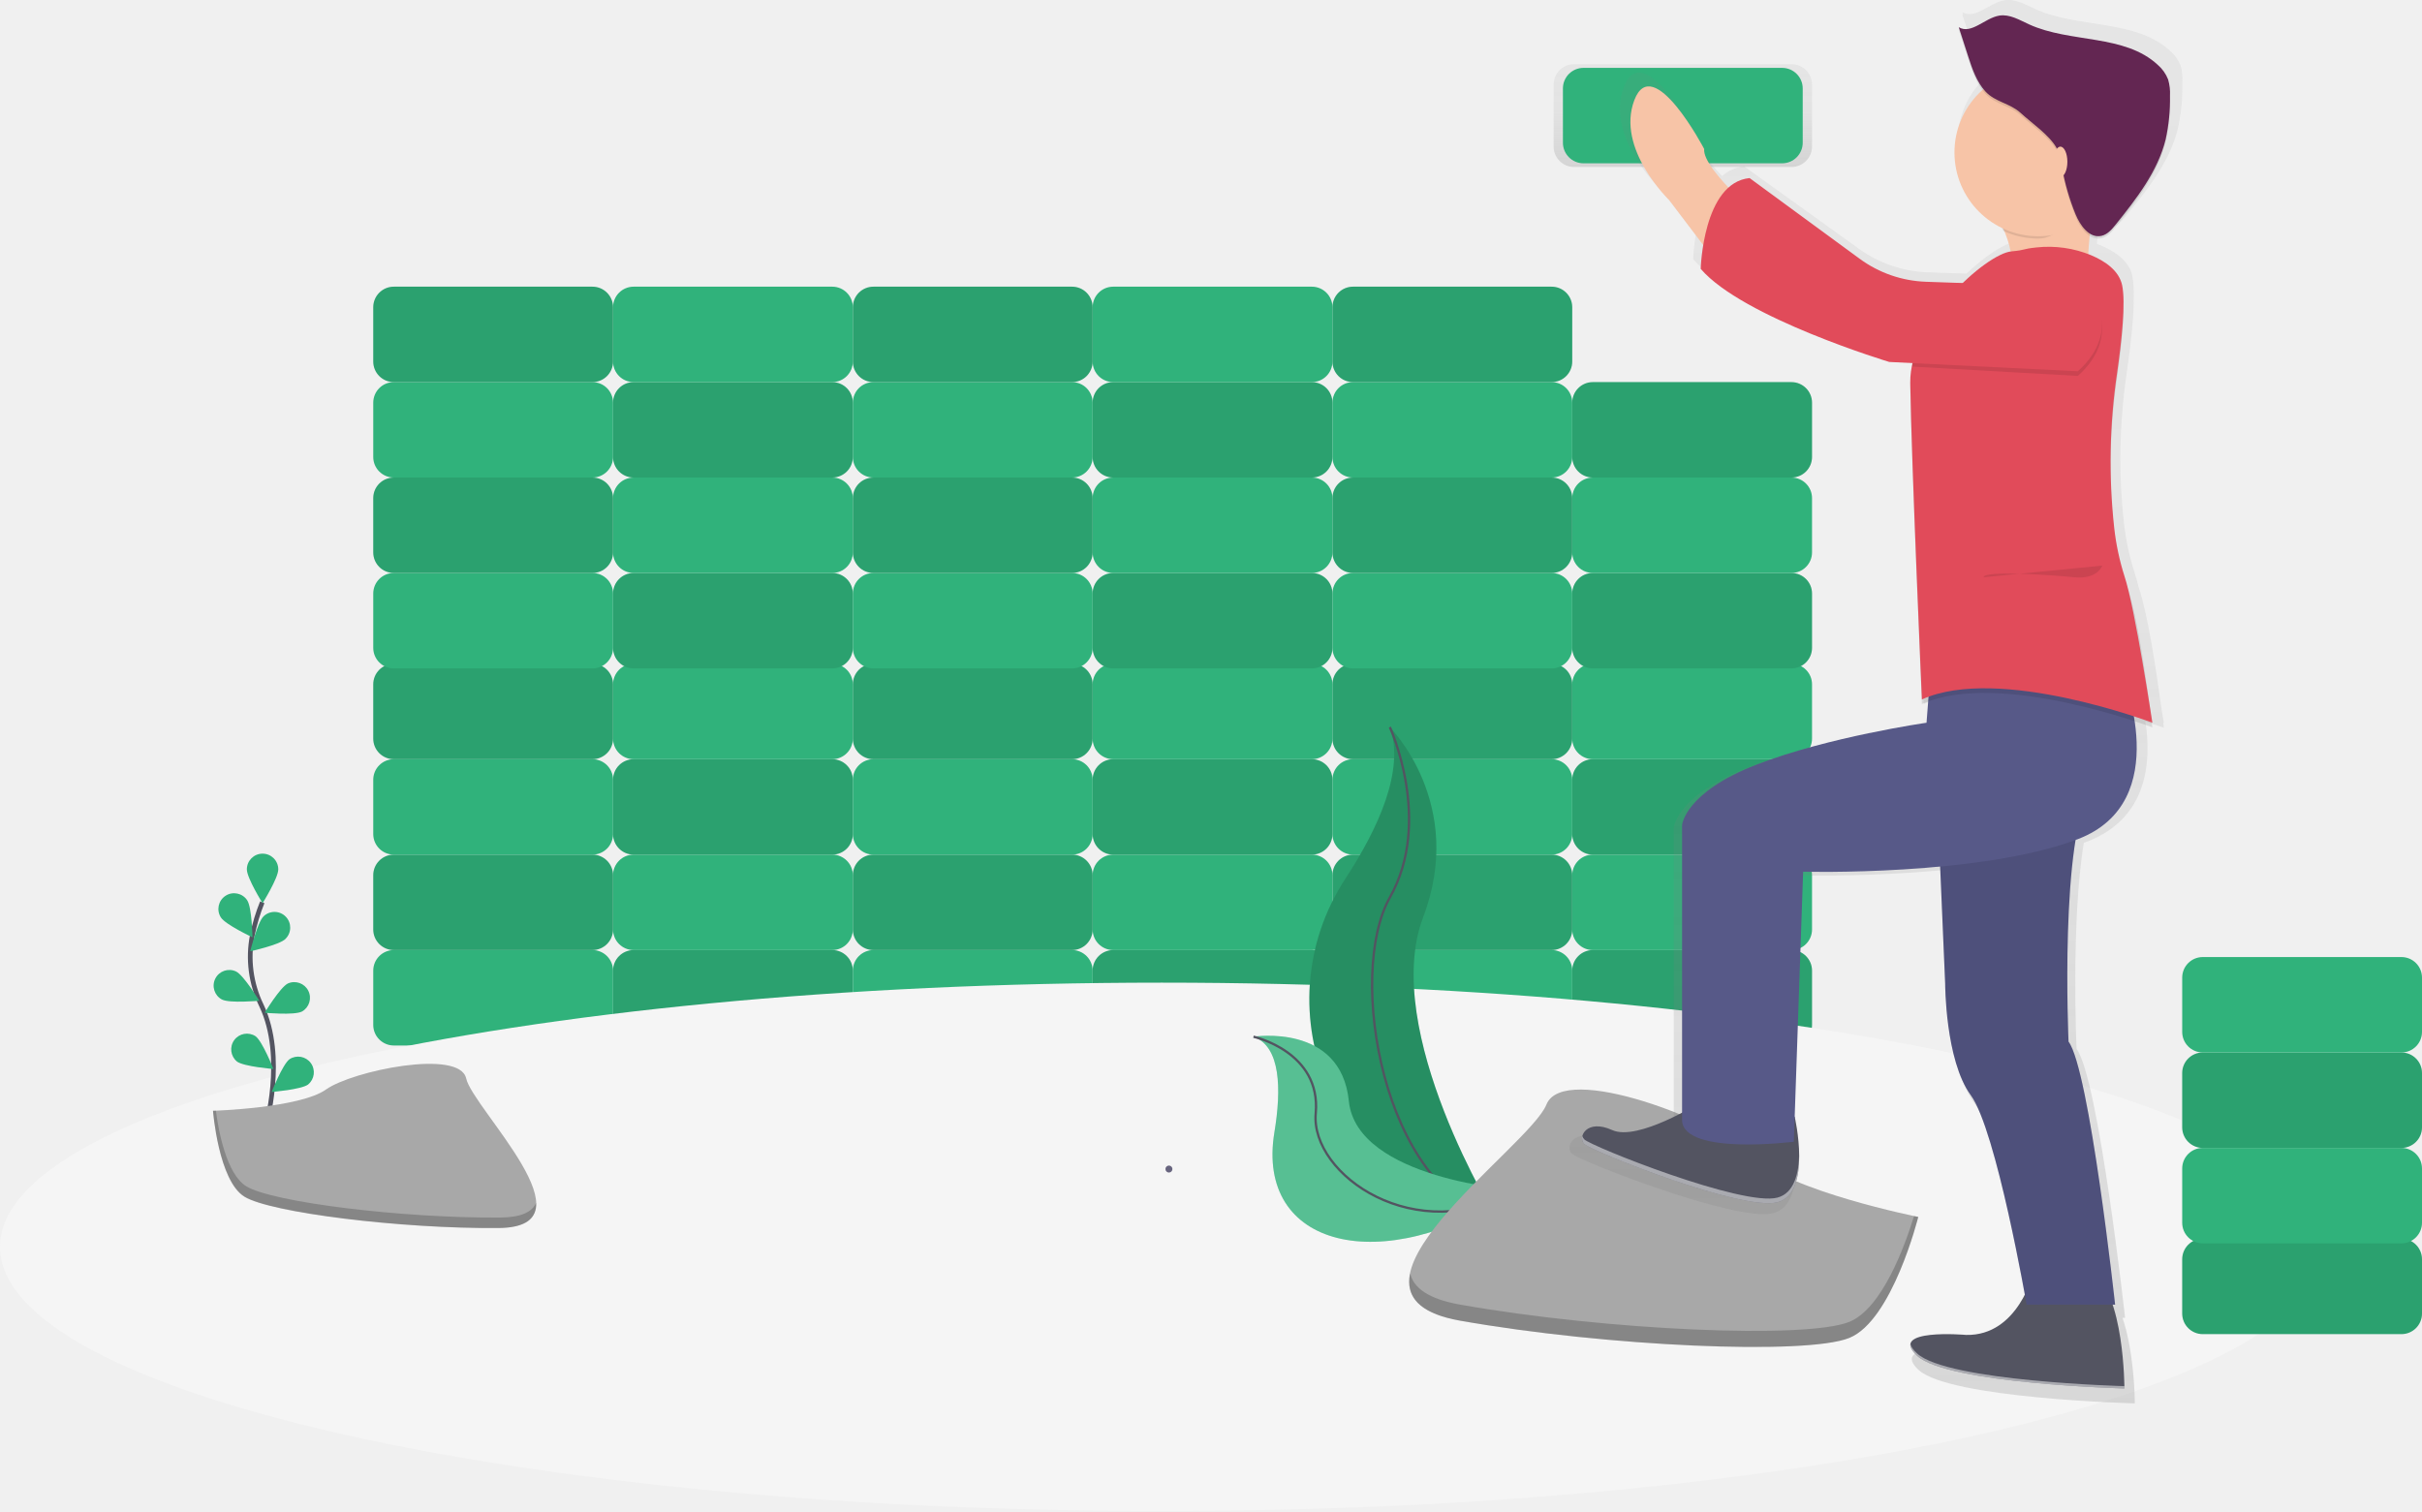
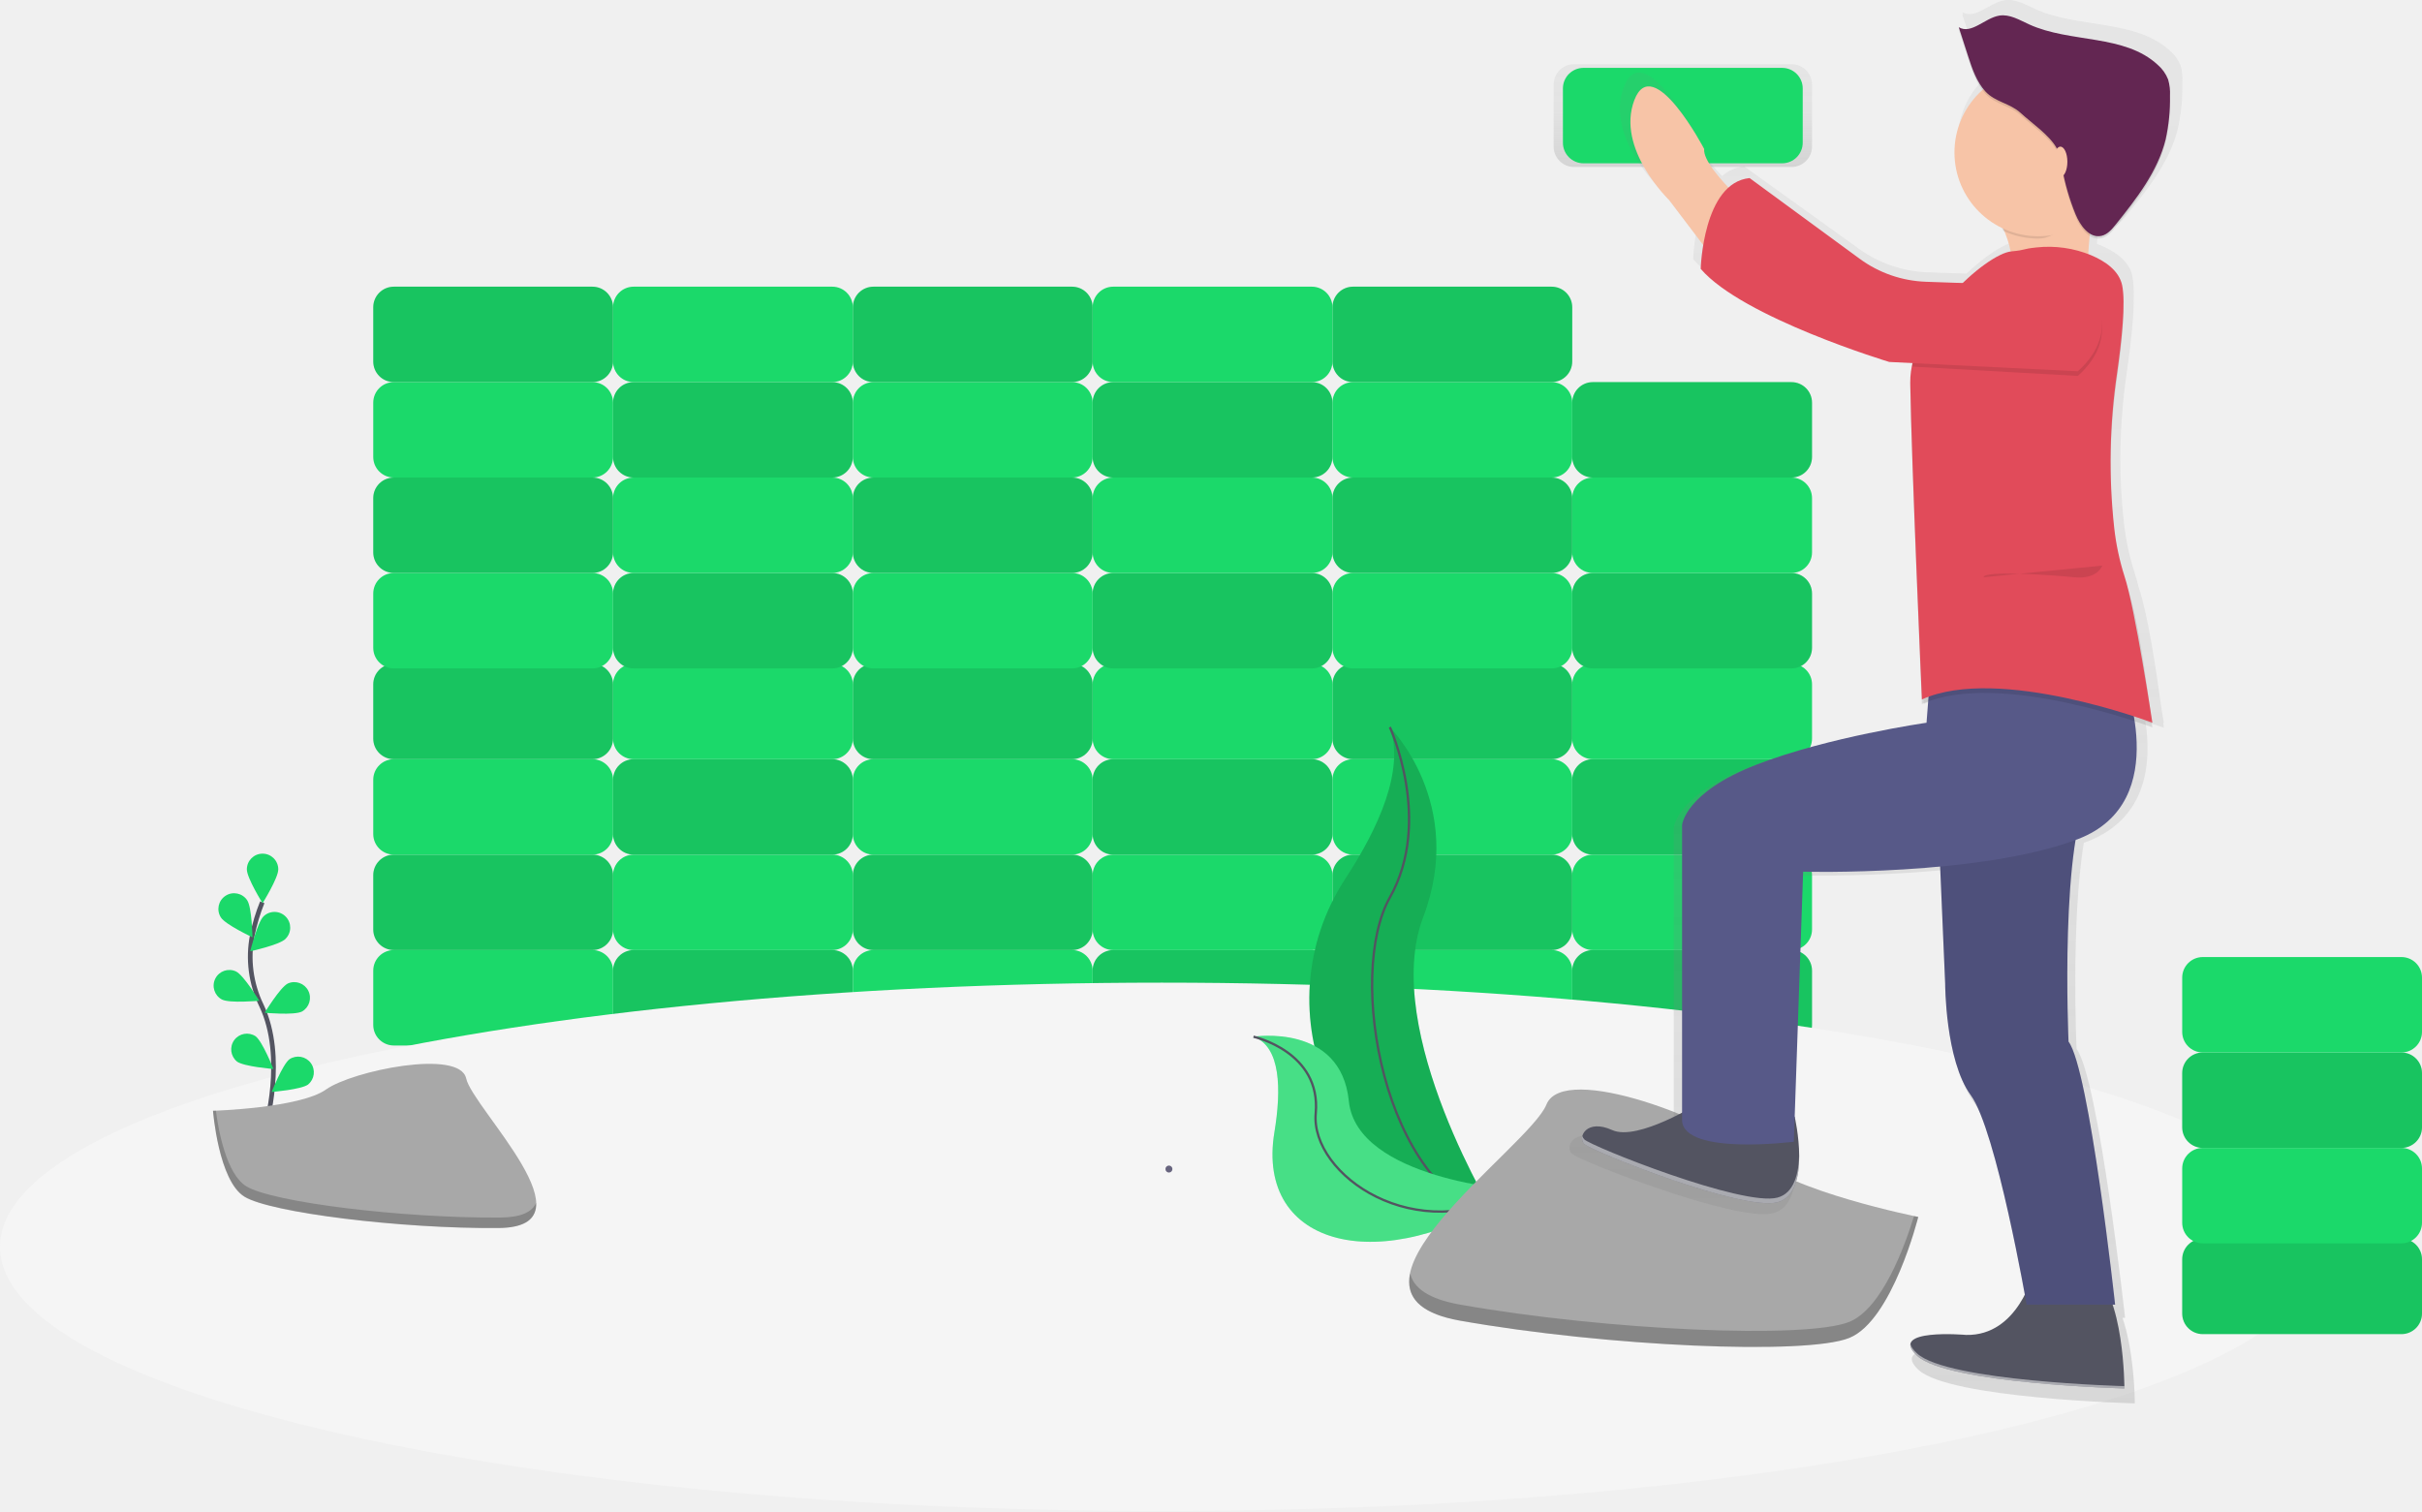
<svg xmlns="http://www.w3.org/2000/svg" xmlns:xlink="http://www.w3.org/1999/xlink" id="55370fff-d7e2-4a7c-8080-55f1e259b78c" data-name="Layer 1" width="1040.32" height="649.16" viewBox="0 0 1040.32 649.16">
  <defs>
    <linearGradient id="e2bf1f7d-47c1-4d5e-a8e7-eb090eb66cd5" x1="722.82" y1="71.75" x2="722.82" y2="27.57" gradientUnits="userSpaceOnUse">
      <stop offset="0" stop-color="gray" stop-opacity="0.25" />
      <stop offset="0.54" stop-color="gray" stop-opacity="0.12" />
      <stop offset="1" stop-color="gray" stop-opacity="0.1" />
    </linearGradient>
    <linearGradient id="a3595478-8223-4729-894e-2a36a16c8458" x1="885.66" y1="728.42" x2="885.66" y2="125.42" xlink:href="#e2bf1f7d-47c1-4d5e-a8e7-eb090eb66cd5" />
  </defs>
-   <rect x="160.32" y="408.16" width="103" height="41" rx="8.84" ry="8.84" fill="#30b27b" />
-   <rect x="263.32" y="408.16" width="103" height="41" rx="8.84" ry="8.84" fill="#30b27b" />
+   <rect x="160.32" y="408.16" width="103" height="41" rx="8.84" ry="8.84" fill="#1bd96a" />
+   <rect x="263.32" y="408.16" width="103" height="41" rx="8.84" ry="8.84" fill="#1bd96a" />
  <rect x="263.32" y="408.16" width="103" height="41" rx="8.84" ry="8.84" opacity="0.1" />
-   <rect x="366.32" y="408.16" width="103" height="41" rx="8.84" ry="8.84" fill="#30b27b" />
-   <rect x="469.32" y="408.16" width="103" height="41" rx="8.84" ry="8.84" fill="#30b27b" />
+   <rect x="366.32" y="408.16" width="103" height="41" rx="8.84" ry="8.84" fill="#1bd96a" />
+   <rect x="469.32" y="408.16" width="103" height="41" rx="8.84" ry="8.84" fill="#1bd96a" />
  <rect x="469.32" y="408.16" width="103" height="41" rx="8.84" ry="8.84" opacity="0.1" />
-   <rect x="572.32" y="408.16" width="103" height="41" rx="8.84" ry="8.84" fill="#30b27b" />
-   <rect x="675.32" y="408.16" width="103" height="41" rx="8.84" ry="8.84" fill="#30b27b" />
+   <rect x="572.32" y="408.16" width="103" height="41" rx="8.84" ry="8.84" fill="#1bd96a" />
+   <rect x="675.32" y="408.16" width="103" height="41" rx="8.84" ry="8.84" fill="#1bd96a" />
  <rect x="675.32" y="408.16" width="103" height="41" rx="8.84" ry="8.84" opacity="0.1" />
-   <rect x="755.16" y="492.58" width="103" height="41" rx="8.84" ry="8.84" transform="translate(1533.48 900.74) rotate(-180)" fill="#30b27b" />
-   <rect x="652.16" y="492.58" width="103" height="41" rx="8.84" ry="8.84" transform="translate(1327.48 900.74) rotate(-180)" fill="#30b27b" />
+   <rect x="755.16" y="492.58" width="103" height="41" rx="8.84" ry="8.84" transform="translate(1533.48 900.74) rotate(-180)" fill="#1bd96a" />
+   <rect x="652.16" y="492.58" width="103" height="41" rx="8.84" ry="8.84" transform="translate(1327.48 900.74) rotate(-180)" fill="#1bd96a" />
  <rect x="652.16" y="492.58" width="103" height="41" rx="8.84" ry="8.84" transform="translate(1327.48 900.74) rotate(-180)" opacity="0.1" />
-   <rect x="549.16" y="492.58" width="103" height="41" rx="8.84" ry="8.84" transform="translate(1121.48 900.74) rotate(-180)" fill="#30b27b" />
-   <rect x="446.16" y="492.58" width="103" height="41" rx="8.84" ry="8.84" transform="translate(915.48 900.74) rotate(-180)" fill="#30b27b" />
+   <rect x="549.16" y="492.58" width="103" height="41" rx="8.84" ry="8.84" transform="translate(1121.48 900.74) rotate(-180)" fill="#1bd96a" />
+   <rect x="446.16" y="492.58" width="103" height="41" rx="8.84" ry="8.84" transform="translate(915.48 900.74) rotate(-180)" fill="#1bd96a" />
  <rect x="446.16" y="492.58" width="103" height="41" rx="8.84" ry="8.84" transform="translate(915.48 900.74) rotate(-180)" opacity="0.1" />
-   <rect x="343.16" y="492.58" width="103" height="41" rx="8.84" ry="8.84" transform="translate(709.48 900.74) rotate(-180)" fill="#30b27b" />
-   <rect x="240.16" y="492.58" width="103" height="41" rx="8.84" ry="8.84" transform="translate(503.48 900.74) rotate(-180)" fill="#30b27b" />
+   <rect x="343.16" y="492.58" width="103" height="41" rx="8.84" ry="8.84" transform="translate(709.48 900.74) rotate(-180)" fill="#1bd96a" />
+   <rect x="240.16" y="492.58" width="103" height="41" rx="8.84" ry="8.84" transform="translate(503.48 900.74) rotate(-180)" fill="#1bd96a" />
  <rect x="240.16" y="492.58" width="103" height="41" rx="8.84" ry="8.84" transform="translate(503.48 900.74) rotate(-180)" opacity="0.1" />
-   <rect x="160.32" y="326.16" width="103" height="41" rx="8.84" ry="8.84" fill="#30b27b" />
-   <rect x="263.32" y="326.16" width="103" height="41" rx="8.84" ry="8.84" fill="#30b27b" />
+   <rect x="160.32" y="326.16" width="103" height="41" rx="8.84" ry="8.84" fill="#1bd96a" />
+   <rect x="263.32" y="326.16" width="103" height="41" rx="8.84" ry="8.84" fill="#1bd96a" />
  <rect x="263.32" y="326.16" width="103" height="41" rx="8.84" ry="8.84" opacity="0.1" />
-   <rect x="366.32" y="326.16" width="103" height="41" rx="8.84" ry="8.84" fill="#30b27b" />
-   <rect x="469.32" y="326.16" width="103" height="41" rx="8.84" ry="8.84" fill="#30b27b" />
+   <rect x="366.32" y="326.16" width="103" height="41" rx="8.84" ry="8.84" fill="#1bd96a" />
+   <rect x="469.32" y="326.16" width="103" height="41" rx="8.84" ry="8.84" fill="#1bd96a" />
  <rect x="469.32" y="326.16" width="103" height="41" rx="8.84" ry="8.84" opacity="0.1" />
-   <rect x="572.32" y="326.16" width="103" height="41" rx="8.84" ry="8.84" fill="#30b27b" />
-   <rect x="675.32" y="326.16" width="103" height="41" rx="8.84" ry="8.84" fill="#30b27b" />
+   <rect x="572.32" y="326.16" width="103" height="41" rx="8.84" ry="8.84" fill="#1bd96a" />
+   <rect x="675.32" y="326.16" width="103" height="41" rx="8.84" ry="8.84" fill="#1bd96a" />
  <rect x="675.32" y="326.16" width="103" height="41" rx="8.84" ry="8.84" opacity="0.1" />
-   <rect x="755.16" y="410.58" width="103" height="41" rx="8.84" ry="8.84" transform="translate(1533.48 736.74) rotate(-180)" fill="#30b27b" />
-   <rect x="652.16" y="410.58" width="103" height="41" rx="8.84" ry="8.84" transform="translate(1327.48 736.74) rotate(-180)" fill="#30b27b" />
+   <rect x="755.16" y="410.58" width="103" height="41" rx="8.84" ry="8.84" transform="translate(1533.48 736.74) rotate(-180)" fill="#1bd96a" />
+   <rect x="652.16" y="410.58" width="103" height="41" rx="8.84" ry="8.84" transform="translate(1327.48 736.74) rotate(-180)" fill="#1bd96a" />
  <rect x="652.16" y="410.58" width="103" height="41" rx="8.84" ry="8.84" transform="translate(1327.48 736.74) rotate(-180)" opacity="0.1" />
-   <rect x="549.16" y="410.58" width="103" height="41" rx="8.84" ry="8.84" transform="translate(1121.48 736.74) rotate(-180)" fill="#30b27b" />
-   <rect x="446.16" y="410.58" width="103" height="41" rx="8.84" ry="8.84" transform="translate(915.48 736.74) rotate(-180)" fill="#30b27b" />
+   <rect x="549.16" y="410.58" width="103" height="41" rx="8.84" ry="8.84" transform="translate(1121.48 736.74) rotate(-180)" fill="#1bd96a" />
+   <rect x="446.16" y="410.58" width="103" height="41" rx="8.84" ry="8.84" transform="translate(915.48 736.74) rotate(-180)" fill="#1bd96a" />
  <rect x="446.16" y="410.58" width="103" height="41" rx="8.84" ry="8.84" transform="translate(915.48 736.74) rotate(-180)" opacity="0.1" />
-   <rect x="343.16" y="410.58" width="103" height="41" rx="8.84" ry="8.84" transform="translate(709.48 736.74) rotate(-180)" fill="#30b27b" />
-   <rect x="240.16" y="410.58" width="103" height="41" rx="8.84" ry="8.84" transform="translate(503.48 736.74) rotate(-180)" fill="#30b27b" />
+   <rect x="343.16" y="410.58" width="103" height="41" rx="8.84" ry="8.84" transform="translate(709.48 736.74) rotate(-180)" fill="#1bd96a" />
+   <rect x="240.16" y="410.58" width="103" height="41" rx="8.84" ry="8.84" transform="translate(503.48 736.74) rotate(-180)" fill="#1bd96a" />
  <rect x="240.16" y="410.58" width="103" height="41" rx="8.84" ry="8.84" transform="translate(503.48 736.74) rotate(-180)" opacity="0.1" />
-   <rect x="160.32" y="246.16" width="103" height="41" rx="8.84" ry="8.84" fill="#30b27b" />
-   <rect x="263.32" y="246.16" width="103" height="41" rx="8.84" ry="8.84" fill="#30b27b" />
+   <rect x="160.32" y="246.16" width="103" height="41" rx="8.84" ry="8.84" fill="#1bd96a" />
+   <rect x="263.32" y="246.16" width="103" height="41" rx="8.84" ry="8.84" fill="#1bd96a" />
  <rect x="263.32" y="246.16" width="103" height="41" rx="8.84" ry="8.84" opacity="0.1" />
-   <rect x="366.32" y="246.16" width="103" height="41" rx="8.84" ry="8.84" fill="#30b27b" />
-   <rect x="469.32" y="246.16" width="103" height="41" rx="8.84" ry="8.84" fill="#30b27b" />
+   <rect x="366.32" y="246.16" width="103" height="41" rx="8.84" ry="8.84" fill="#1bd96a" />
+   <rect x="469.32" y="246.16" width="103" height="41" rx="8.84" ry="8.84" fill="#1bd96a" />
  <rect x="469.32" y="246.16" width="103" height="41" rx="8.84" ry="8.84" opacity="0.1" />
-   <rect x="572.32" y="246.16" width="103" height="41" rx="8.84" ry="8.84" fill="#30b27b" />
-   <rect x="675.32" y="246.16" width="103" height="41" rx="8.84" ry="8.84" fill="#30b27b" />
+   <rect x="572.32" y="246.16" width="103" height="41" rx="8.84" ry="8.84" fill="#1bd96a" />
+   <rect x="675.32" y="246.16" width="103" height="41" rx="8.84" ry="8.84" fill="#1bd96a" />
  <rect x="675.32" y="246.16" width="103" height="41" rx="8.84" ry="8.84" opacity="0.1" />
-   <rect x="755.16" y="330.58" width="103" height="41" rx="8.84" ry="8.84" transform="translate(1533.48 576.74) rotate(-180)" fill="#30b27b" />
-   <rect x="652.16" y="330.58" width="103" height="41" rx="8.84" ry="8.84" transform="translate(1327.48 576.74) rotate(-180)" fill="#30b27b" />
+   <rect x="755.16" y="330.58" width="103" height="41" rx="8.84" ry="8.84" transform="translate(1533.48 576.74) rotate(-180)" fill="#1bd96a" />
+   <rect x="652.16" y="330.58" width="103" height="41" rx="8.84" ry="8.84" transform="translate(1327.48 576.74) rotate(-180)" fill="#1bd96a" />
  <rect x="652.16" y="330.58" width="103" height="41" rx="8.84" ry="8.84" transform="translate(1327.48 576.74) rotate(-180)" opacity="0.1" />
-   <rect x="549.16" y="330.58" width="103" height="41" rx="8.84" ry="8.84" transform="translate(1121.48 576.74) rotate(-180)" fill="#30b27b" />
-   <rect x="446.16" y="330.58" width="103" height="41" rx="8.84" ry="8.84" transform="translate(915.48 576.74) rotate(-180)" fill="#30b27b" />
+   <rect x="549.16" y="330.58" width="103" height="41" rx="8.84" ry="8.84" transform="translate(1121.48 576.74) rotate(-180)" fill="#1bd96a" />
+   <rect x="446.16" y="330.58" width="103" height="41" rx="8.84" ry="8.84" transform="translate(915.48 576.74) rotate(-180)" fill="#1bd96a" />
  <rect x="446.16" y="330.58" width="103" height="41" rx="8.84" ry="8.84" transform="translate(915.48 576.74) rotate(-180)" opacity="0.1" />
-   <rect x="343.16" y="330.58" width="103" height="41" rx="8.84" ry="8.84" transform="translate(709.48 576.74) rotate(-180)" fill="#30b27b" />
-   <rect x="240.16" y="330.58" width="103" height="41" rx="8.84" ry="8.84" transform="translate(503.48 576.74) rotate(-180)" fill="#30b27b" />
+   <rect x="343.16" y="330.58" width="103" height="41" rx="8.84" ry="8.84" transform="translate(709.48 576.74) rotate(-180)" fill="#1bd96a" />
+   <rect x="240.16" y="330.58" width="103" height="41" rx="8.84" ry="8.84" transform="translate(503.48 576.74) rotate(-180)" fill="#1bd96a" />
  <rect x="240.16" y="330.58" width="103" height="41" rx="8.84" ry="8.84" transform="translate(503.48 576.74) rotate(-180)" opacity="0.1" />
-   <rect x="160.32" y="164.16" width="103" height="41" rx="8.84" ry="8.84" fill="#30b27b" />
-   <rect x="263.32" y="164.16" width="103" height="41" rx="8.84" ry="8.84" fill="#30b27b" />
+   <rect x="160.32" y="164.16" width="103" height="41" rx="8.84" ry="8.84" fill="#1bd96a" />
+   <rect x="263.32" y="164.16" width="103" height="41" rx="8.84" ry="8.84" fill="#1bd96a" />
  <rect x="263.32" y="164.16" width="103" height="41" rx="8.84" ry="8.84" opacity="0.1" />
-   <rect x="366.32" y="164.16" width="103" height="41" rx="8.84" ry="8.84" fill="#30b27b" />
-   <rect x="469.32" y="164.16" width="103" height="41" rx="8.84" ry="8.84" fill="#30b27b" />
+   <rect x="366.32" y="164.16" width="103" height="41" rx="8.84" ry="8.84" fill="#1bd96a" />
+   <rect x="469.32" y="164.16" width="103" height="41" rx="8.84" ry="8.84" fill="#1bd96a" />
  <rect x="469.32" y="164.16" width="103" height="41" rx="8.84" ry="8.84" opacity="0.1" />
-   <rect x="572.32" y="164.16" width="103" height="41" rx="8.84" ry="8.84" fill="#30b27b" />
-   <rect x="675.32" y="164.16" width="103" height="41" rx="8.84" ry="8.84" fill="#30b27b" />
+   <rect x="572.32" y="164.16" width="103" height="41" rx="8.84" ry="8.84" fill="#1bd96a" />
+   <rect x="675.32" y="164.16" width="103" height="41" rx="8.84" ry="8.84" fill="#1bd96a" />
  <rect x="675.32" y="164.16" width="103" height="41" rx="8.84" ry="8.84" opacity="0.1" />
  <rect x="667.32" y="27.57" width="111" height="44.18" rx="8.84" ry="8.84" fill="url(#e2bf1f7d-47c1-4d5e-a8e7-eb090eb66cd5)" />
-   <rect x="751.16" y="154.58" width="103" height="41" rx="8.84" ry="8.84" transform="translate(1525.48 224.74) rotate(-180)" fill="#30b27b" />
-   <rect x="652.16" y="248.58" width="103" height="41" rx="8.84" ry="8.84" transform="translate(1327.48 412.74) rotate(-180)" fill="#30b27b" />
+   <rect x="751.16" y="154.58" width="103" height="41" rx="8.84" ry="8.84" transform="translate(1525.48 224.74) rotate(-180)" fill="#1bd96a" />
+   <rect x="652.16" y="248.58" width="103" height="41" rx="8.84" ry="8.84" transform="translate(1327.48 412.74) rotate(-180)" fill="#1bd96a" />
  <rect x="652.16" y="248.58" width="103" height="41" rx="8.84" ry="8.84" transform="translate(1327.48 412.74) rotate(-180)" opacity="0.1" />
-   <rect x="549.16" y="248.58" width="103" height="41" rx="8.84" ry="8.84" transform="translate(1121.48 412.74) rotate(-180)" fill="#30b27b" />
-   <rect x="446.16" y="248.58" width="103" height="41" rx="8.84" ry="8.84" transform="translate(915.48 412.74) rotate(-180)" fill="#30b27b" />
+   <rect x="549.16" y="248.58" width="103" height="41" rx="8.84" ry="8.84" transform="translate(1121.48 412.74) rotate(-180)" fill="#1bd96a" />
+   <rect x="446.16" y="248.58" width="103" height="41" rx="8.84" ry="8.84" transform="translate(915.48 412.74) rotate(-180)" fill="#1bd96a" />
  <rect x="446.16" y="248.58" width="103" height="41" rx="8.84" ry="8.84" transform="translate(915.48 412.74) rotate(-180)" opacity="0.1" />
-   <rect x="343.16" y="248.58" width="103" height="41" rx="8.84" ry="8.84" transform="translate(709.48 412.74) rotate(-180)" fill="#30b27b" />
-   <rect x="240.16" y="248.58" width="103" height="41" rx="8.84" ry="8.84" transform="translate(503.48 412.74) rotate(-180)" fill="#30b27b" />
+   <rect x="343.16" y="248.58" width="103" height="41" rx="8.84" ry="8.84" transform="translate(709.48 412.74) rotate(-180)" fill="#1bd96a" />
+   <rect x="240.16" y="248.58" width="103" height="41" rx="8.84" ry="8.84" transform="translate(503.48 412.74) rotate(-180)" fill="#1bd96a" />
  <rect x="240.16" y="248.58" width="103" height="41" rx="8.84" ry="8.84" transform="translate(503.48 412.74) rotate(-180)" opacity="0.1" />
  <ellipse cx="499" cy="535.66" rx="499" ry="113.5" fill="#f5f5f5" />
  <path d="M193.79,610.14s9-30.41-1.68-52.8a48,48,0,0,1-3.89-30.14,80.79,80.79,0,0,1,4.27-14.15" transform="translate(-79.84 -125.42)" fill="none" stroke="#535461" stroke-miterlimit="10" stroke-width="2" />
-   <path d="M185.87,498.91c0,3.73,6.75,14.54,6.75,14.54s6.75-10.81,6.75-14.54a6.75,6.75,0,0,0-13.5,0Z" transform="translate(-79.84 -125.42)" fill="#30b27b" />
-   <path d="M174.71,519.56c2,3.13,13.57,8.53,13.57,8.53s-.21-12.74-2.24-15.87a6.75,6.75,0,0,0-11.33,7.34Z" transform="translate(-79.84 -125.42)" fill="#30b27b" />
-   <path d="M175.2,554.84c3.33,1.68,16,.52,16,.52s-6.61-10.89-9.94-12.57a6.75,6.75,0,0,0-6.08,12.05Z" transform="translate(-79.84 -125.42)" fill="#30b27b" />
-   <path d="M181.58,581.45c3,2.22,15.7,3.22,15.7,3.22s-4.68-11.85-7.67-14.07a6.75,6.75,0,0,0-8,10.85Z" transform="translate(-79.84 -125.42)" fill="#30b27b" />
-   <path d="M202.45,528.81c-2.67,2.6-15.13,5.29-15.13,5.29s3.05-12.37,5.72-15a6.75,6.75,0,1,1,9.41,9.68Z" transform="translate(-79.84 -125.42)" fill="#30b27b" />
-   <path d="M209.52,560c-3.33,1.68-16,.52-16,.52s6.61-10.89,9.94-12.57A6.75,6.75,0,0,1,209.52,560Z" transform="translate(-79.84 -125.42)" fill="#30b27b" />
-   <path d="M212.22,591.32c-3,2.22-15.7,3.22-15.7,3.22s4.68-11.85,7.67-14.07a6.75,6.75,0,0,1,8,10.85Z" transform="translate(-79.84 -125.42)" fill="#30b27b" />
-   <path d="M676.82,437.8s32.89,32.89,14.32,81.69,31.83,130,31.83,130-.54-.08-1.54-.26C653.88,637.26,620.32,560,657.88,502.62,671.84,481.28,683.31,456.26,676.82,437.8Z" transform="translate(-79.84 -125.42)" fill="#30b27b" />
+   <path d="M185.87,498.91c0,3.73,6.75,14.54,6.75,14.54s6.75-10.81,6.75-14.54a6.75,6.75,0,0,0-13.5,0Z" transform="translate(-79.84 -125.42)" fill="#1bd96a" />
+   <path d="M174.71,519.56c2,3.13,13.57,8.53,13.57,8.53s-.21-12.74-2.24-15.87a6.75,6.75,0,0,0-11.33,7.34Z" transform="translate(-79.84 -125.42)" fill="#1bd96a" />
+   <path d="M175.2,554.84c3.33,1.68,16,.52,16,.52s-6.61-10.89-9.94-12.57a6.75,6.75,0,0,0-6.08,12.05Z" transform="translate(-79.84 -125.42)" fill="#1bd96a" />
+   <path d="M181.58,581.45c3,2.22,15.7,3.22,15.7,3.22s-4.68-11.85-7.67-14.07a6.75,6.75,0,0,0-8,10.85Z" transform="translate(-79.84 -125.42)" fill="#1bd96a" />
+   <path d="M202.45,528.81c-2.67,2.6-15.13,5.29-15.13,5.29s3.05-12.37,5.72-15a6.75,6.75,0,1,1,9.41,9.68Z" transform="translate(-79.84 -125.42)" fill="#1bd96a" />
+   <path d="M209.52,560c-3.33,1.68-16,.52-16,.52s6.61-10.89,9.94-12.57A6.75,6.75,0,0,1,209.52,560Z" transform="translate(-79.84 -125.42)" fill="#1bd96a" />
+   <path d="M212.22,591.32c-3,2.22-15.7,3.22-15.7,3.22s4.68-11.85,7.67-14.07a6.75,6.75,0,0,1,8,10.85Z" transform="translate(-79.84 -125.42)" fill="#1bd96a" />
+   <path d="M676.82,437.8s32.89,32.89,14.32,81.69,31.83,130,31.83,130-.54-.08-1.54-.26C653.88,637.26,620.32,560,657.88,502.62,671.84,481.28,683.31,456.26,676.82,437.8Z" transform="translate(-79.84 -125.42)" fill="#1bd96a" />
  <path d="M676.82,437.8s32.89,32.89,14.32,81.69,31.83,130,31.83,130-.54-.08-1.54-.26C653.88,637.26,620.32,560,657.88,502.62,671.84,481.28,683.31,456.26,676.82,437.8Z" transform="translate(-79.84 -125.42)" opacity="0.2" />
  <path d="M676.82,437.8s18.57,40.31,0,73.2S673.64,636.18,723,649.44" transform="translate(-79.84 -125.42)" fill="none" stroke="#535461" stroke-miterlimit="10" />
-   <path d="M618.25,570.81s37.53-6,40.95,27.66,72.16,38.29,72.16,38.29l-1.29.86c-56.76,37.26-111,23.73-102.84-25.74C630.27,593.49,630,575,618.25,570.81Z" transform="translate(-79.84 -125.42)" fill="#30b27b" />
+   <path d="M618.25,570.81s37.53-6,40.95,27.66,72.16,38.29,72.16,38.29l-1.29.86c-56.76,37.26-111,23.73-102.84-25.74C630.27,593.49,630,575,618.25,570.81Z" transform="translate(-79.84 -125.42)" fill="#1bd96a" />
  <path d="M618.25,570.81s37.53-6,40.95,27.66,72.16,38.29,72.16,38.29l-1.29.86c-56.76,37.26-111,23.73-102.84-25.74C630.27,593.49,630,575,618.25,570.81Z" transform="translate(-79.84 -125.42)" fill="#f5f5f5" opacity="0.2" />
  <path d="M618.25,570.81s29.13,6.39,26.74,32.88,43.26,58.24,86.37,33.07" transform="translate(-79.84 -125.42)" fill="none" stroke="#535461" stroke-miterlimit="10" />
  <path d="M903.77,648.23s-55.7-11.14-70.56-26-81.7-40.85-89.13-22.28S643.82,681.66,707,692.8s148.54,14.85,167.11,7.43S903.77,648.23,903.77,648.23Z" transform="translate(-79.84 -125.42)" fill="#a8a8a8" />
  <path d="M707,685.9c63.13,11.14,148.54,14.85,167.11,7.43,14.14-5.66,24-32.83,27.85-45.48l1.86.39s-11.14,44.56-29.71,52-104,3.71-167.11-7.43c-18.22-3.22-23.43-10.77-21.47-20.33C687,678.71,693.39,683.5,707,685.9Z" transform="translate(-79.84 -125.42)" opacity="0.2" />
  <path d="M1016.47,153.59a16.36,16.36,0,0,0-4.61-6.39c-14.95-13.62-39.12-9.49-57.68-17.82-4.28-1.92-8.66-4.58-13.3-3.85-6.48,1-12.51,8.4-18.16,5.12l.4,1.23-.4-.21,4.16,12.66c1.6,4.86,3.28,9.86,6.38,13.91a36.42,36.42,0,0,0,8.81,60.58c.2.42.39.85.58,1.28l.53.22a42.52,42.52,0,0,1,2.74,8.82c-4.81.67-13.2,6-21.44,13.84L908,242.43a53.94,53.94,0,0,1-29.64-10.08L829,196.9a16.51,16.51,0,0,0-9.45,4.18c-6.12-6.38-11.32-13-10.88-17,0,0-22.94-42.93-31.28-21.47s15.64,44,15.64,44l15.21,19.71a82.91,82.91,0,0,0-1.14,10.45c18.77,21.47,84.45,40.89,84.45,40.89l10.24.5.06.5a34.87,34.87,0,0,0-.92,8.2c0,.4,0,.81,0,1.23s0,.55,0,.82c.52,34.24,5.21,139,5.21,139,.91-.41,1.86-.78,2.82-1.13l-.73,9.31s-43.79,6.13-76.11,18.4-33.36,26.58-33.36,26.58V607.33c-9.23,4.74-23.8,11-31.28,7.63-8.12-3.62-12.57-.58-13.38,2.59h0a4,4,0,0,0,0,1.91v0a3.42,3.42,0,0,0,.31.81l0,.06a3.25,3.25,0,0,0,.55.72c3.13,3.07,70.9,29.64,86.54,25.55a10.81,10.81,0,0,0,1.42-.48c.15-.06.28-.14.43-.21s.58-.27.85-.43.31-.21.46-.31.47-.31.69-.48.29-.26.43-.39.41-.35.59-.55.26-.3.39-.45.36-.4.52-.62.22-.33.34-.49.32-.46.46-.7.19-.34.28-.52.28-.51.41-.78.16-.35.23-.53.25-.57.36-.86.12-.35.19-.53.22-.63.31-1c0-.17.09-.34.14-.51.09-.35.19-.69.27-1,0-.16.07-.32.1-.48.08-.38.16-.76.22-1.14,0-.14,0-.29.07-.43.07-.41.13-.83.18-1.24l0-.36c.05-.45.1-.9.14-1.35l0-.28q.06-.73.09-1.46v-.2q0-.78,0-1.56v-.1a85.59,85.59,0,0,0-2-18.13h0L853,501.5a586.59,586.59,0,0,0,61.36-2.26l2.24,51.32s0,33.73,11.47,49.06c9.82,13.12,21.16,71.15,24.22,87.62-4.21,8-12.27,18-26.31,17.66,0,0-26.41-2.28-24.92,5h0a3.74,3.74,0,0,0,.17.56l0,0a5.16,5.16,0,0,0,.29.61l0,0c.11.19.23.38.37.58l.08.12c.15.21.32.43.51.66l0,.05c.18.21.37.42.58.63l.18.18c.24.24.48.48.76.73,13.55,12.27,92.79,14.31,92.79,14.31v-.28c0-.08,0-.18,0-.29v0c0-3.55-.52-22.17-5.26-36.19h1.1s-11.47-103.24-20.85-115.5c0,0-2.49-54.44,3.13-88.55l1-.38c26.28-9.82,28.15-34,25.44-51.76,5,1.6,7.92,2.69,7.92,2.69s-.09-.77-.26-2.14l.26.1s-.5-3.25-1.33-8.31c-1.88-13.93-5.52-38.27-9.4-49.76-.63-2.53-1.23-4.69-1.78-6.32a108.06,108.06,0,0,1-4.59-21.23,251.65,251.65,0,0,1-1.61-28.16,270.27,270.27,0,0,1,2.88-37.56c1.59-10.86,3-23.22,2.9-31.85a42.47,42.47,0,0,0-.63-9c-1.39-6.37-7.54-10.51-13.93-13.15-.41-.17-.83-.31-1.25-.47.16-2.41.36-5.15.62-8a6.87,6.87,0,0,0,5.31,1.08c2.75-.6,4.72-2.89,6.47-5,9.24-11.35,18.73-23.18,22.28-37.28a80.54,80.54,0,0,0,2-19.2q0-.53,0-1.06A20.88,20.88,0,0,0,1016.47,153.59Z" transform="translate(-79.84 -125.42)" fill="url(#a3595478-8223-4729-894e-2a36a16c8458)" />
  <path d="M932.34,208.92s14,21,11,31,33,4,33,4,1-39,8-48S932.34,208.92,932.34,208.92Z" transform="translate(-79.84 -125.42)" fill="#f7c4a7" />
  <path d="M839.84,222.42s-29-24-28-33c0,0-22-42-30-21s15,43,15,43l28,37Z" transform="translate(-79.84 -125.42)" fill="#f7c4a7" />
  <path d="M810.34,598.92s-27,17-38,12-15,3-12,6,68,29,83,25,7.37-36.76,7.37-36.76Z" transform="translate(-79.84 -125.42)" fill="#535461" />
  <path d="M953.34,671.92s-6.5,27.5-29,27c0,0-34-3-21,9s89,14,89,14,0-41-14-50S953.34,671.92,953.34,671.92Z" transform="translate(-79.84 -125.42)" fill="#535461" />
  <path d="M912.34,477.92l3,70s0,33,11,48,24,90,24,90h38s-11-101-20-113c0,0-4-89,10-109Z" transform="translate(-79.84 -125.42)" fill="#575988" />
  <path d="M912.34,477.92l3,70s0,33,11,48,24,90,24,90h38s-11-101-20-113c0,0-4-89,10-109Z" transform="translate(-79.84 -125.42)" opacity="0.1" />
  <path d="M991.34,414.92s23,55-19,71-118,14-118,14l-4,116s-47,6-48-9v-127s1-14,32-26,73-18,73-18l2-26Z" transform="translate(-79.84 -125.42)" fill="#575988" />
  <path d="M954.49,233.73a47.85,47.85,0,0,1,23.5,3.32c6.13,2.58,12,6.63,13.36,12.86,1.58,7.38-.17,23.93-2.18,37.94a261.28,261.28,0,0,0-1.22,66.29c1,9.19,2.45,17.2,4.4,20.77,6,11,12,63,12,63s-66-25-99-10c0,0-4.5-102.5-5-136-.39-25.94,32.5-55.5,43.5-56.5C950.29,234.83,948.08,234.4,954.49,233.73Z" transform="translate(-79.84 -125.42)" opacity="0.1" />
  <path d="M954.49,231.73a47.85,47.85,0,0,1,23.5,3.32c6.13,2.58,12,6.63,13.36,12.86,1.58,7.38-.17,23.93-2.18,37.94a261.28,261.28,0,0,0-1.22,66.29,107.53,107.53,0,0,0,4.4,20.77c4.5,13.5,12,63,12,63s-66-25-99-10c0,0-4.5-102.5-5-136-.39-25.94,32.5-55.5,43.5-56.5C950.29,232.83,948.08,232.4,954.49,231.73Z" transform="translate(-79.84 -125.42)" fill="#e14b5a" />
  <path d="M972.34,286.92l-71-4s-4.52-34.81,5.73-34.45l70.27,2.45S992.34,268.92,972.34,286.92Z" transform="translate(-79.84 -125.42)" opacity="0.1" />
  <path d="M972.34,284.92l-81-4s-63-19-81-40c0,0,1-37,21-39l47.31,34.69a51.08,51.08,0,0,0,28.42,9.86l70.27,2.45S992.34,266.92,972.34,284.92Z" transform="translate(-79.84 -125.42)" fill="#e14b5a" />
  <path d="M975.84,213.42c1.19-9.48,5.49-12.63,8.5-16.5,7-9-52,13-52,13a106.08,106.08,0,0,1,8,14.71,35.85,35.85,0,0,0,15,3.29C964,227.92,969.62,218.55,975.84,213.42Z" transform="translate(-79.84 -125.42)" opacity="0.1" />
  <circle cx="875.5" cy="65.5" r="36" fill="#f7c4a7" />
  <path d="M932.61,165.69c-3.83-4.19-5.68-9.77-7.42-15.18l-4-12.39c5.42,3.2,11.2-4,17.42-5,4.45-.71,8.66,1.89,12.76,3.76,17.8,8.14,41,4.1,55.32,17.43a16,16,0,0,1,4.42,6.25,20.91,20.91,0,0,1,.8,7,80.32,80.32,0,0,1-1.87,18.78c-3.4,13.79-12.5,25.37-21.37,36.47-1.68,2.11-3.57,4.35-6.21,4.94-5.15,1.15-9.13-4.41-11.12-9.29a98.9,98.9,0,0,1-5.8-20.07c-.52-2.91-.93-5.91-2.38-8.48-3.1-5.49-10.74-10.69-15.38-14.95S936.87,170.34,932.61,165.69Z" transform="translate(-79.84 -125.42)" opacity="0.1" />
  <path d="M932.61,164.69c-3.83-4.19-5.68-9.77-7.42-15.18l-4-12.39c5.42,3.2,11.2-4,17.42-5,4.45-.71,8.66,1.89,12.76,3.76,17.8,8.14,41,4.1,55.32,17.43a16,16,0,0,1,4.42,6.25,20.91,20.91,0,0,1,.8,7,80.32,80.32,0,0,1-1.87,18.78c-3.4,13.79-12.5,25.37-21.37,36.47-1.68,2.11-3.57,4.35-6.21,4.94-5.15,1.15-9.13-4.41-11.12-9.29a98.9,98.9,0,0,1-5.8-20.07c-.52-2.91-.93-5.91-2.38-8.48-3.1-5.49-10.74-10.69-15.38-14.95S936.87,169.34,932.61,164.69Z" transform="translate(-79.84 -125.42)" fill="#632652" />
  <ellipse cx="885" cy="69.5" rx="3" ry="6.5" fill="#f7c4a7" />
  <path d="M982.84,368.42s-2,6-12,5-39-3-39,0" transform="translate(-79.84 -125.42)" opacity="0.1" />
  <path d="M903.34,706.92c-1.8-1.66-2.7-3-2.91-4.17-.26,1.3.54,3,2.91,5.17,13,12,89,14,89,14s0-.35,0-1C991.85,720.91,916.3,718.88,903.34,706.92Z" transform="translate(-79.84 -125.42)" fill="#fff" opacity="0.5" />
  <path d="M843.34,639.92c-15,4-80-22-83-25a3.25,3.25,0,0,1-.83-1.46,3.6,3.6,0,0,0,.83,3.46c3,3,68,29,83,25,7.72-2.06,9.44-11.73,9.3-20.64C852.49,629.58,850.48,638,843.34,639.92Z" transform="translate(-79.84 -125.42)" fill="#fff" opacity="0.5" />
  <path d="M581.93,629.16a1.5,1.5,0,0,0,0-3,1.5,1.5,0,0,0,0,3Z" transform="translate(-79.84 -125.42)" fill="#67647e" />
  <path d="M171.33,602.63s37.32-1.15,48.56-9.16,57.4-17.57,60.19-4.73S336.17,652.62,294,653s-97.89-6.56-109.12-13.4S171.33,602.63,171.33,602.63Z" transform="translate(-79.84 -125.42)" fill="#a8a8a8" />
  <path d="M294.79,648.49c-42.13.34-97.89-6.56-109.12-13.4-8.55-5.21-12-23.89-13.09-32.51l-1.25,0s2.36,30.1,13.59,36.93S251.91,653.3,294,653c12.16-.1,16.36-4.42,16.13-10.83C308.48,646,303.84,648.42,294.79,648.49Z" transform="translate(-79.84 -125.42)" opacity="0.2" />
-   <rect x="1017.16" y="657.58" width="103" height="41" rx="8.84" ry="8.84" transform="translate(2057.48 1230.74) rotate(-180)" fill="#30b27b" />
+   <rect x="1017.16" y="657.58" width="103" height="41" rx="8.84" ry="8.84" transform="translate(2057.48 1230.74) rotate(-180)" fill="#1bd96a" />
  <rect x="1017.16" y="657.58" width="103" height="41" rx="8.84" ry="8.84" transform="translate(2057.48 1230.74) rotate(-180)" opacity="0.1" />
-   <rect x="937.32" y="493.16" width="103" height="41" rx="8.84" ry="8.84" fill="#30b27b" />
-   <rect x="1017.16" y="577.58" width="103" height="41" rx="8.84" ry="8.84" transform="translate(2057.48 1070.74) rotate(-180)" fill="#30b27b" />
+   <rect x="937.32" y="493.16" width="103" height="41" rx="8.84" ry="8.84" fill="#1bd96a" />
+   <rect x="1017.16" y="577.58" width="103" height="41" rx="8.84" ry="8.84" transform="translate(2057.48 1070.74) rotate(-180)" fill="#1bd96a" />
  <rect x="1017.16" y="577.58" width="103" height="41" rx="8.84" ry="8.84" transform="translate(2057.48 1070.74) rotate(-180)" opacity="0.1" />
-   <rect x="937.32" y="411.16" width="103" height="41" rx="8.84" ry="8.84" fill="#30b27b" />
+   <rect x="937.32" y="411.16" width="103" height="41" rx="8.84" ry="8.84" fill="#1bd96a" />
</svg>
